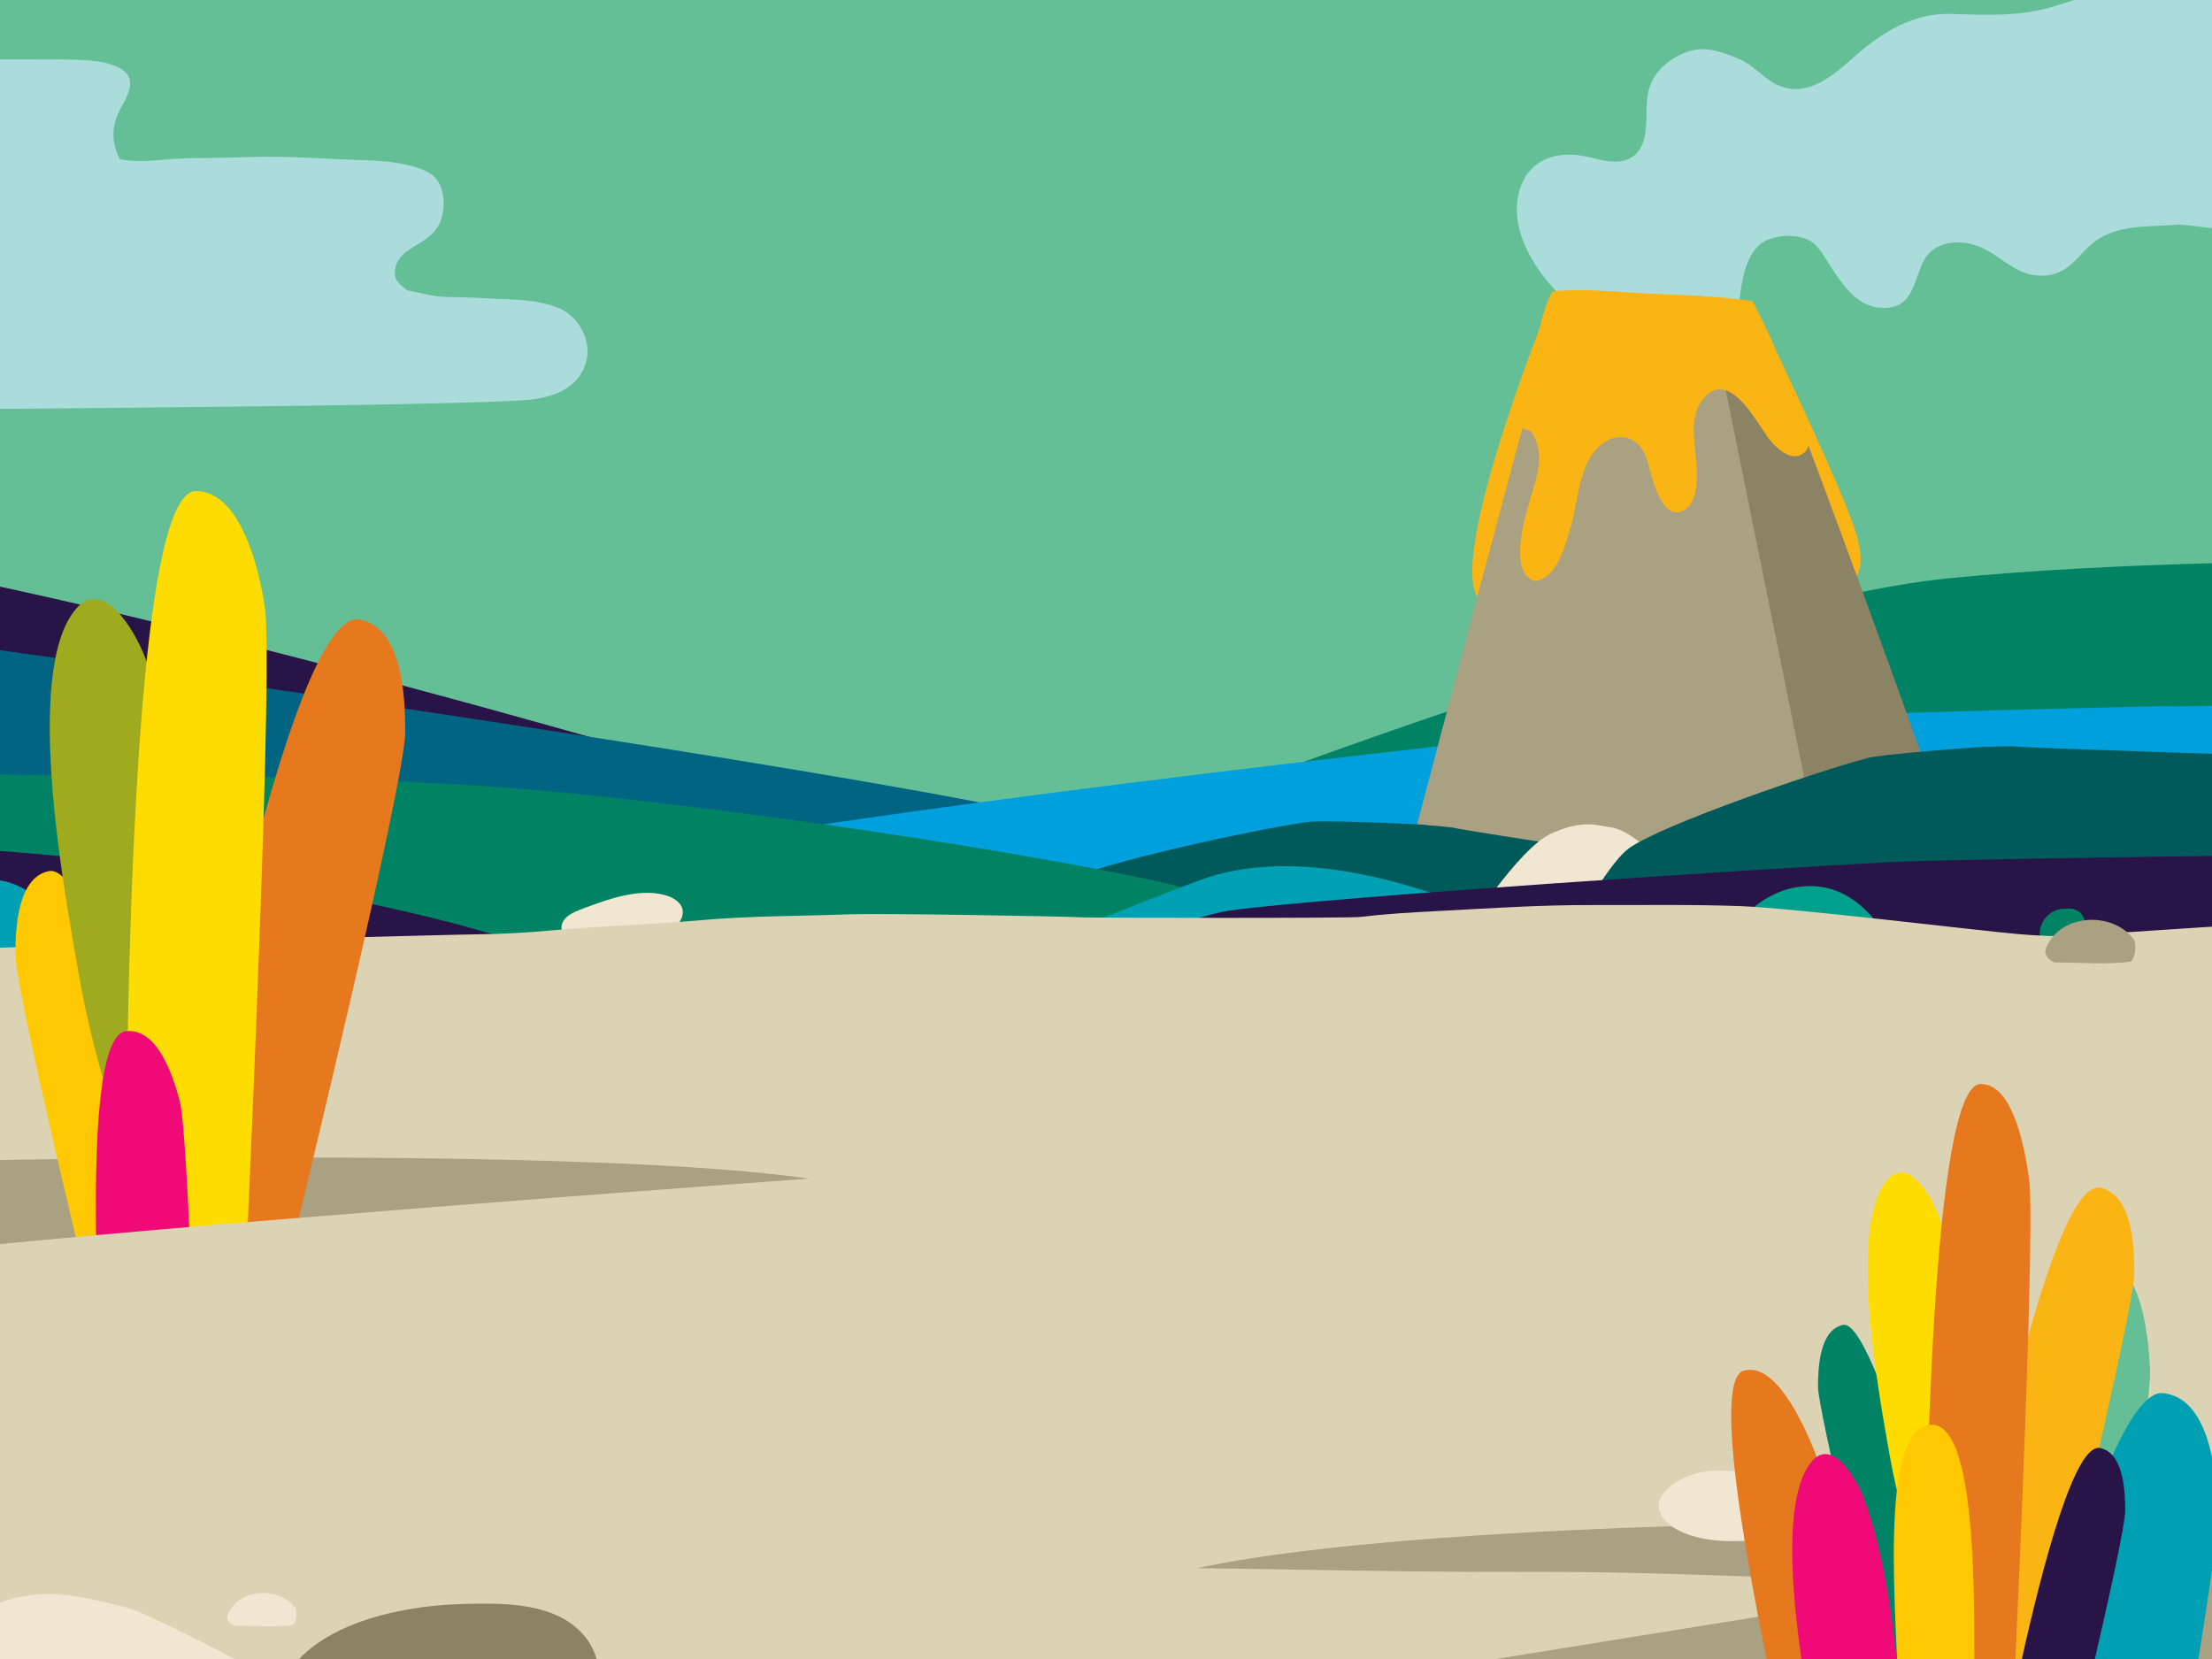
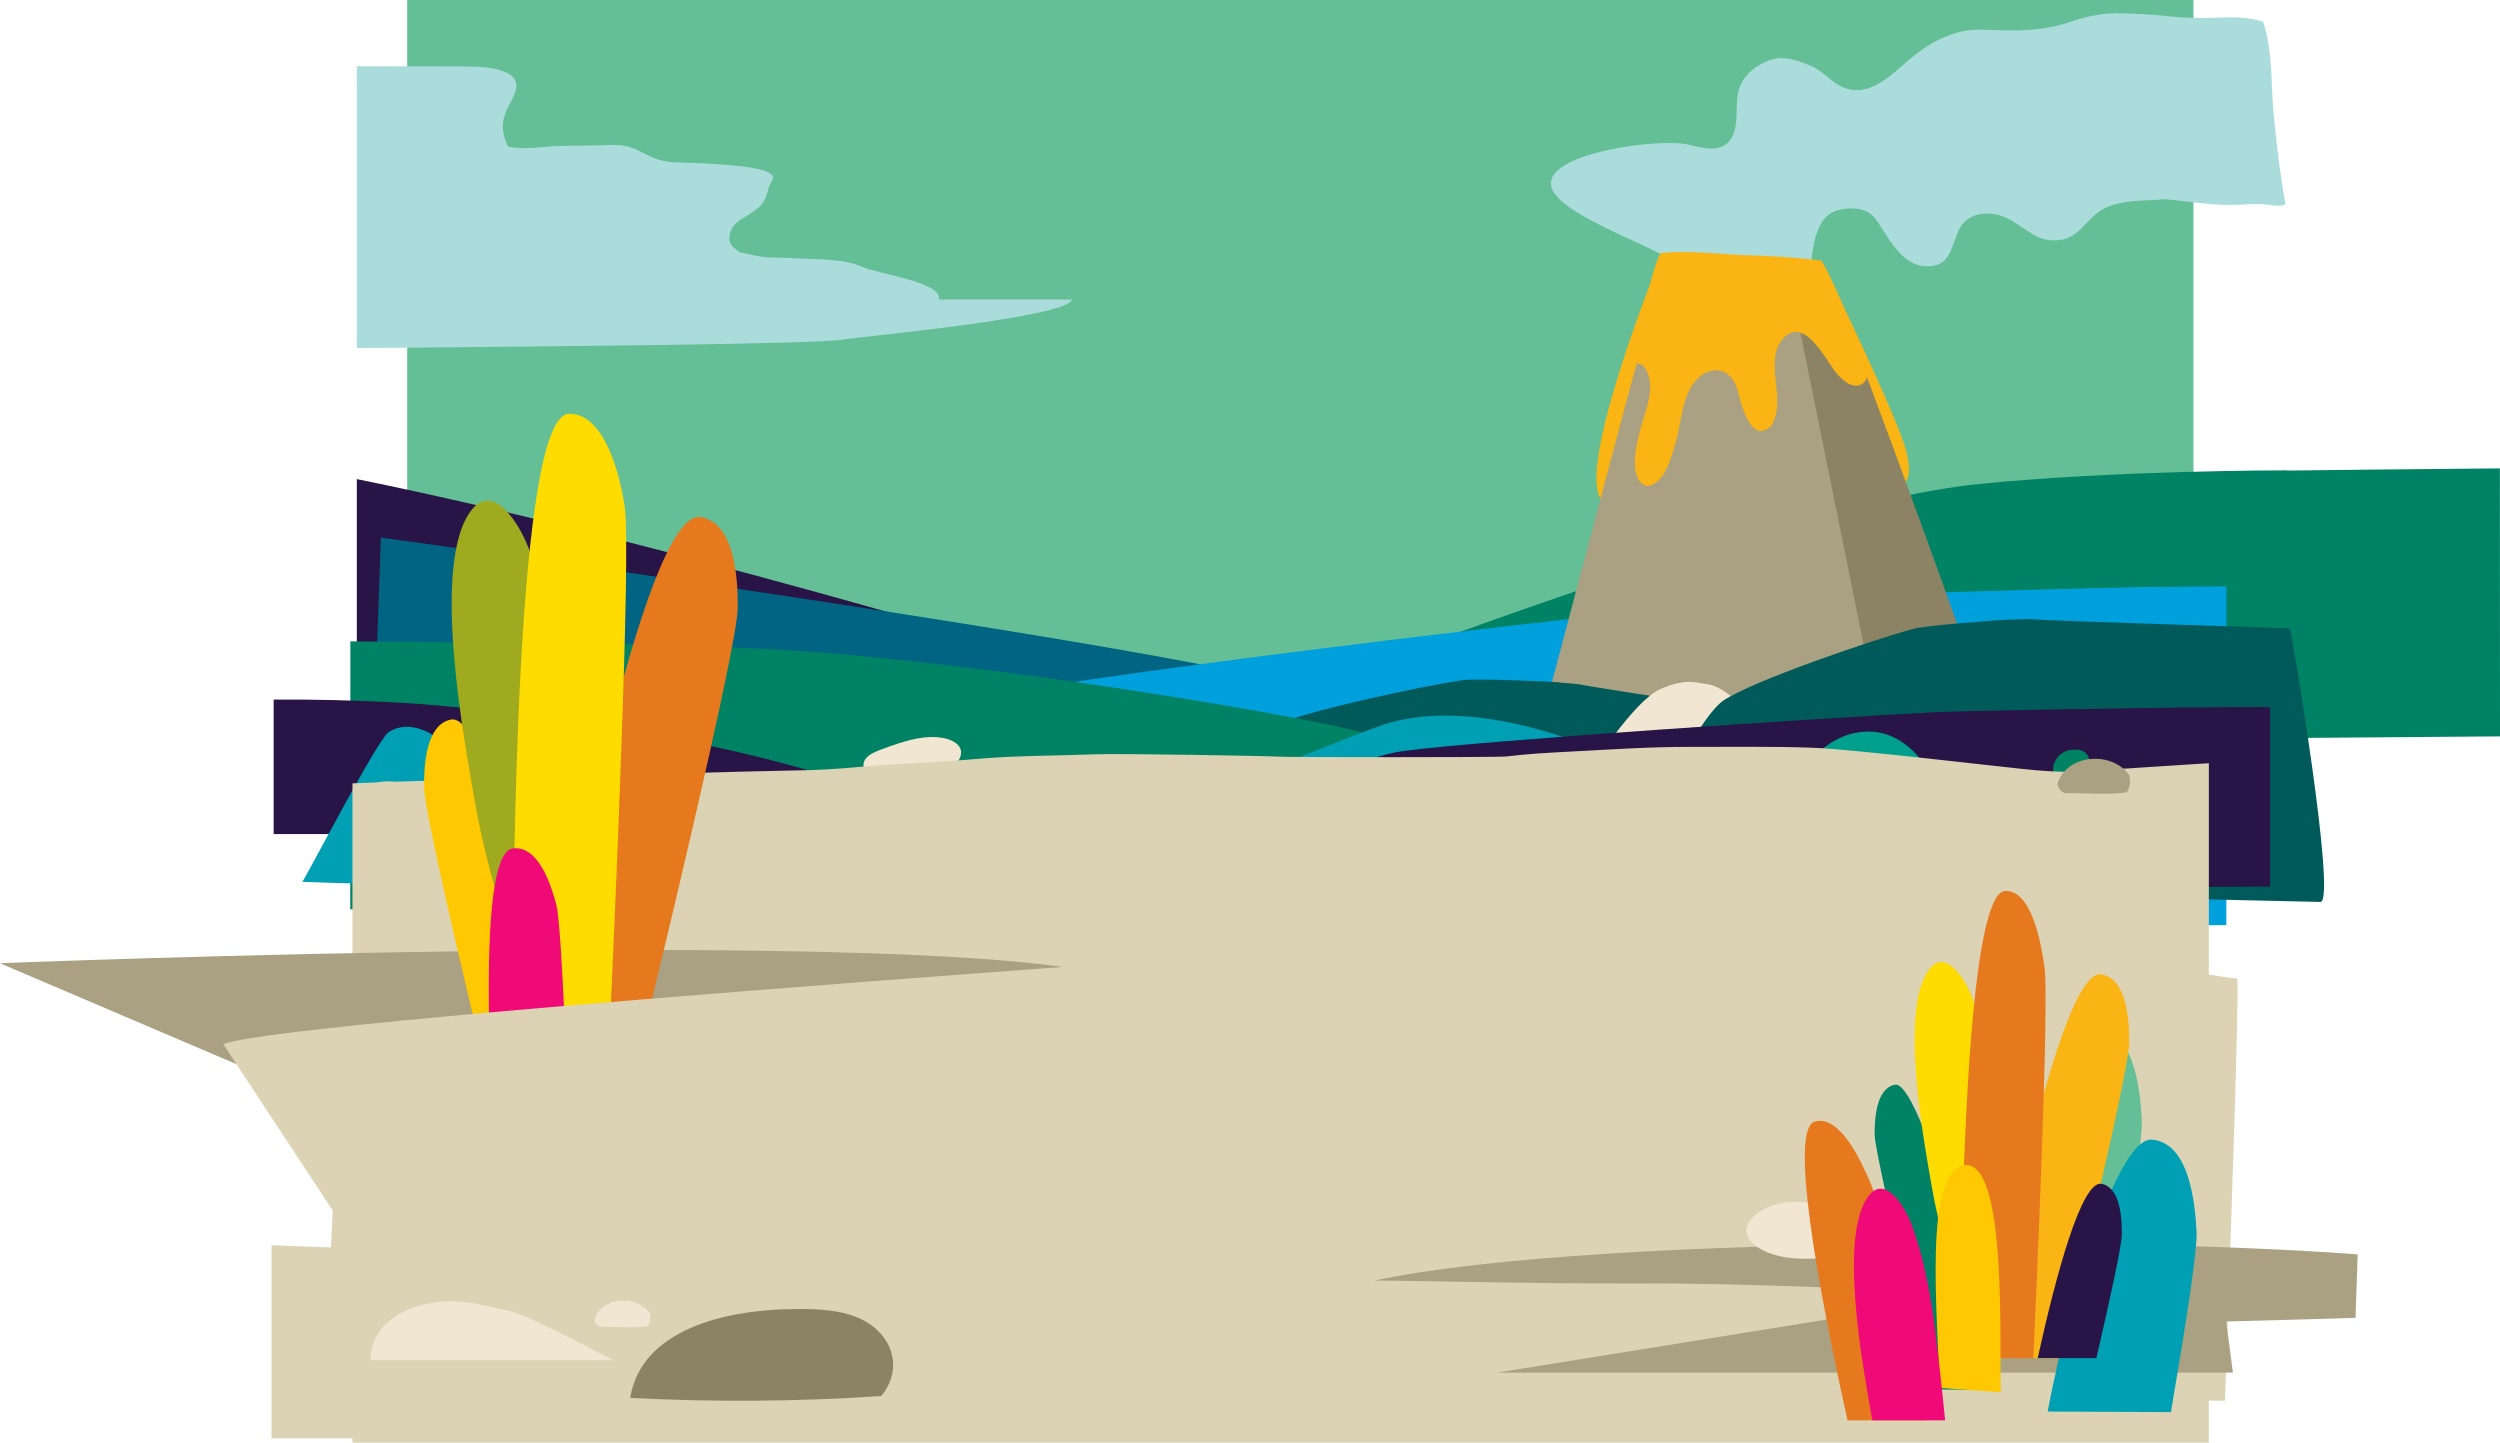
- <svg xmlns="http://www.w3.org/2000/svg" width="480px" height="360px" viewBox="0 0 480 360" version="1.1" xml:space="preserve">
-   <defs />
-   <g>
-     <g id="jurrasic" stroke="none" stroke-width="1" fill="none" fill-rule="evenodd">
-       <g id="Group" transform="translate(-111, -5)" fill-rule="nonzero">
-         <rect id="Rectangle-path" fill="#64BE96" x="109.809" y="0" width="481.663" height="283.939" />
-         <path d="M674.134,198.568 L314.635,201.296 C330.981,193.415 475.424,136.362 533.64,130.512 C570.387,126.828 615.534,126.828 616.744,126.828 L616.844,126.893 C620.386,126.804 652.658,126.503 674.104,126.303 L674.134,198.568 Z" id="Shape" fill="#008264" />
-         <path d="M96.221,129.195 L96.221,189.926 L325.851,191.26 C308.732,184.944 184.118,146.987 96.221,129.195 Z" id="Shape" fill="#281446" />
-         <path d="M340.526,182.713 C306.4,174.378 173.61,154.602 102.714,144.962 L99.762,226.679 L357.598,221.461 L373.017,190.818 C365.992,189.017 345.922,184.029 340.526,182.713 Z" id="Shape" fill="#006482" />
-         <path d="M600.345,158.103 C594.312,158.126 588.285,158.195 582.264,158.309 C582.216,158.277 582.164,158.249 582.11,158.227 C577.323,158.203 478.741,160.682 469.887,162.04 C426.794,165.96 284.783,182.648 252.204,190.404 C219.625,198.161 144.396,242.098 119.361,252.653 L600.345,249.459 L600.345,158.103 Z" id="Shape" fill="#00A0DC" />
-         <path d="M512.076,131.078 C512.076,131.078 516.338,131.078 514.095,121.875 C511.852,112.672 491.215,70.294 491.215,70.294 L479.999,75.412 L486.734,125.464 L512.076,131.078 Z" id="Shape" fill="#FAB414" />
-         <path d="M448.228,68.252 C448.228,68.252 425.43,123.894 431.517,134.443 L441.841,128.605 L452.614,93.363 L448.228,68.252 Z" id="Shape" fill="#FAB414" />
-         <path d="M474.904,226.03 L542.377,210.983 C542.377,207.287 497.761,84.556 495.465,81.705 L474.904,83.116 L474.904,226.03 Z" id="Shape" fill="#8C8264" />
-         <path d="M482.873,76.74 L444.887,85.194 C442.969,90.713 403.317,241.472 403.182,242.027 L511.799,219.595 L482.873,76.74 Z" id="Shape" fill="#AAA082" />
-         <path d="M613.102,30.755 C612.299,22.349 612.913,13.943 610.28,5.862 C606.709,4.681 602.275,4.539 598.527,4.752 C593.744,4.977 588.95,4.834 584.188,4.327 C579.678,3.85 575.147,3.599 570.611,3.577 C565.889,3.577 561.875,4.728 557.418,6.157 C549.655,8.654 542.495,8.264 534.39,8.011 C526.509,7.751 519.691,11.794 513.977,16.8 C509.308,20.897 503.275,26.7 496.439,23.294 C493.523,21.847 491.545,19.161 488.487,17.839 C485.3,16.529 481.693,15.047 478.198,15.938 C474.822,16.777 471.386,19.132 469.692,22.213 C468.069,25.165 468.405,28.04 468.257,31.257 C468.11,34.58 467.555,38.341 464.037,39.645 C461.085,40.725 457.809,39.486 454.905,38.913 C446.947,37.343 440.997,41.021 440.212,49.096 C439.427,57.172 445.684,65.932 451.428,70.766 L488.316,71.652 C488.777,66.929 489.573,58.948 494.762,56.965 C497.222,56.046 499.913,55.942 502.436,56.67 C505.11,57.532 506.049,59.415 507.525,61.699 C510.169,65.784 513.469,71.386 518.906,71.776 C526.061,72.289 525.99,66.652 528.31,61.853 C530.63,57.053 536.692,56.741 541.054,58.759 C546.06,61.085 548.97,65.406 555.092,64.769 C561.084,64.178 562.63,58.535 567.577,56.156 C572.671,53.7 578.445,54.249 583.905,53.712 C589.731,54.261 595.711,55.306 601.555,55.265 C604.424,55.265 607.305,54.905 610.162,55.064 C611.449,55.141 615.262,55.961 616.313,55.064 C614.808,47 613.881,38.901 613.102,30.755 Z" id="Shape" fill="#AADCDC" />
-         <path d="M444.072,131.096 C438.671,129.366 441.44,118.965 442.496,115.158 C444.031,109.644 446.817,103.647 443.181,98.576 L440.407,97.572 C440.359,94.827 441.617,92.059 442.242,89.426 C442.833,87.065 443.305,84.65 443.83,82.266 C444.84,77.632 445.601,72.425 447.815,68.246 C455.542,67.455 463.122,68.541 470.837,68.801 C477.602,69.025 484.497,69.391 491.209,70.288 C495.176,77.372 497.962,84.875 500.884,92.472 C501.84,94.957 505.105,100.736 502.655,103.098 C499.91,105.742 496.161,102.029 494.638,99.91 C491.882,96.138 485.925,84.609 480.424,91.799 C475.701,97.991 481.894,107.826 477.708,114.739 C472.083,120.234 469.444,108.706 468.553,105.294 C467.077,99.668 461.965,98.003 457.756,102.135 C453.547,106.268 453.506,113.587 451.9,119.142 C450.666,123.339 448.978,130.5 444.072,131.096 Z" id="Shape" fill="#FAB414" />
-         <path d="M497.041,217.234 C496.15,204.979 495.27,195.393 495.14,195.298 C494.16,195.121 427.101,185.05 426.227,184.578 C424.374,184.36 422.514,184.177 420.649,184.065 C420.653,184.045 420.653,184.025 420.649,184.005 C419.539,183.87 396.328,182.789 394.168,183.462 C383.79,184.909 349.304,192.252 341.087,196.591 C337.185,198.645 330.827,207.647 324.499,217.252 L497.041,217.234 Z" id="Shape" fill="#005A5A" />
-         <path d="M94.45,245.203 L453.948,247.93 C437.603,240.05 388.483,203.267 367.208,197.476 C354.186,193.929 293.16,182.996 234.943,177.146 C198.197,173.463 153.05,173.463 151.84,173.463 L151.739,173.527 C148.197,173.439 115.925,173.138 94.479,172.937 L94.45,245.203 Z" id="Shape" fill="#008264" />
-         <path d="M232.523,71.982 C227.494,69.751 221.703,70.058 216.343,69.727 C213.521,69.55 210.723,69.485 207.895,69.432 C204.908,69.373 202.276,68.553 199.371,67.998 C197.541,66.51 196.254,65.731 196.792,63.169 C197.181,61.286 198.303,60.188 199.844,59.161 C203.415,56.8 206.077,55.902 207.039,51.41 C207.736,48.128 207.039,43.931 203.775,42.302 C199.973,40.389 194.424,39.881 190.251,39.763 C181.656,39.521 173.097,38.748 164.478,39.096 C159.939,39.285 155.405,39.232 150.865,39.368 C146.326,39.504 141.421,40.495 136.94,39.504 C134.974,35.047 135.169,32.101 137.572,27.798 C139.313,24.657 140.588,21.511 136.598,19.586 C132.908,17.816 127.802,17.987 123.794,17.904 C123.127,17.904 110.837,17.875 96.221,17.863 L96.221,93.859 C148.168,93.411 220.186,92.838 227.505,91.545 C232.311,90.695 236.561,88.729 238.131,83.771 C239.53,79.202 236.779,73.865 232.523,71.982 Z" id="Shape" fill="#AADCDC" />
-         <path d="M372.438,195.611 C367.126,197.417 332.498,211.16 330.574,212.393 C330.574,212.393 445.967,215.085 448.087,210.44 C439.261,205.357 400.868,185.977 372.438,195.611 Z" id="Shape" fill="#00A0B4" />
-         <path d="M428.848,207.494 C428.848,207.494 440.442,189.123 447.608,185.871 C454.775,182.618 458.092,184.289 460.005,184.436 C468.511,185.08 481.846,204.767 482.673,206.319 C480.371,208.344 428.848,207.494 428.848,207.494 Z" id="Shape" fill="#F0E6D2" />
-         <path d="M617.464,169.419 C616.472,169.354 548.693,167.306 547.766,166.946 C545.901,166.946 544.035,166.981 542.17,167.093 C542.16,167.074 542.148,167.056 542.135,167.04 C541.013,167.04 517.843,168.716 515.771,169.637 C505.642,172.306 472.277,183.687 464.621,188.97 C456.965,194.253 439.285,231.72 433.406,238.916 L625.728,243.208 C630.185,242.995 617.836,169.655 617.464,169.419 Z" id="Shape" fill="#005A5A" />
-         <path d="M255.504,224.908 C229.837,202.577 137.643,191.166 108.027,189.489 C95.89,188.805 84.32,188.586 73.789,188.639 L73.789,224.908 L255.504,224.908 Z" id="Shape" fill="#281446" />
-         <path d="M104.833,197.382 C101.882,199.188 82.573,236.543 81.504,237.777 C81.504,237.777 145.807,240.469 146.987,235.823 C142.07,230.74 120.677,187.748 104.833,197.382 Z" id="Shape" fill="#00A0B4" />
-         <path d="M612.151,190.735 C610.64,190.706 609.707,190.688 609.489,190.67 C604.3,190.67 599.111,190.67 593.94,190.753 L593.84,190.717 C590.717,190.717 526.338,191.62 520.588,192.116 C492.442,193.551 399.746,199.661 378.471,202.5 C357.197,205.339 308.077,236.39 291.731,240.256 L612.151,239.075 L612.151,190.735 Z" id="Shape" fill="#281446" />
-         <path d="M502,197.364 C478.853,199.761 473.116,244.188 473.116,244.188 L531.869,240.705 C530.346,238.857 525.146,194.973 502,197.364 Z" id="Shape" fill="#00A08C" />
-         <path d="M559.242,202.181 C566.213,201.467 564.141,213.108 557.27,211.526 C550.948,210.074 553.634,202.034 559.242,202.181 Z" id="Shape" fill="#008264" />
-         <path d="M256.23,199.525 C262.216,202.128 257.859,207.087 253.739,208.917 C248.81,211.101 242.989,210.333 237.836,209.466 C236.029,209.164 232.523,208.456 232.848,205.989 C233.172,203.521 236.508,202.529 238.45,201.803 C243.745,199.832 250.64,197.488 256.23,199.525 Z" id="Shape" fill="#F0E6D2" />
-         <path d="M595.623,205.8 C586.597,206.337 573.268,207.27 573.244,207.252 C569.33,207.252 565.641,208.078 561.757,208.143 C557.565,208.214 553.372,208.072 549.195,207.718 C540.984,207.028 500.341,202.051 488.676,201.626 C477.862,201.237 467.089,201.431 456.28,201.396 C445.188,201.361 434.285,202.098 423.223,202.683 C417.603,202.978 411.977,203.273 406.387,203.964 C403.772,204.294 347.911,204.165 346.595,204.088 C341.37,203.799 301.701,203.167 295.781,203.391 C284.866,203.799 273.845,203.716 262.995,204.684 C252.239,205.64 241.419,205.918 230.658,206.898 C225.428,207.376 220.103,207.683 214.849,207.742 C213.078,207.742 195.369,208.185 173.073,208.793 C173.073,208.68 173.073,208.574 173.038,208.468 C168.947,208.739 164.938,208.846 160.836,208.781 C160.836,208.899 160.789,209.011 160.765,209.129 C142.607,209.637 122.897,210.227 106.769,210.794 C105.069,210.614 103.352,210.675 101.669,210.977 L95.04,211.231 L95.04,389.014 L595.623,389.014 L595.623,205.8 Z" id="Shape" fill="#DCD2B4" />
-         <path d="M0,259.736 C0,259.736 252.653,249.701 299.287,263.278 C345.922,276.855 96.811,301.058 96.811,301.058 L0,259.736 Z" id="Shape" fill="#AAA082" />
-         <path d="M234.353,330.91 C222.116,332.84 161.326,335.331 150.529,334.777 C154.224,327.764 175.753,320.019 189.135,318.248 C196.648,317.232 204.285,317.608 211.662,319.358 C216.018,320.402 234.943,328.124 234.353,330.91 Z" id="Shape" fill="#008264" />
-         <path d="M173.876,277.446 C176.19,267.948 198.875,174.643 198.934,163.929 C198.976,156.155 198.261,141.273 189.082,139.443 C173.35,136.314 150.712,258.556 147.312,277.446 L173.876,277.446 Z" id="Shape" fill="#E6781E" />
-         <path d="M148.953,277.446 C142.855,246.75 130.683,192.229 121.604,194.029 C114.845,195.393 114.319,206.372 114.349,212.11 C114.349,217.748 122.885,254.329 128.398,277.446 L148.953,277.446 Z" id="Shape" fill="#FFC800" />
-         <path d="M158.203,268.373 C149.726,268.136 142.766,268.089 138.268,254.825 C134.313,243.172 130.37,229.69 128.062,216.236 C125.482,201.184 115.665,150.789 127.531,137.076 C133.209,130.494 139.998,141.019 142.631,148.044 C146.686,158.864 149.313,172.182 150.966,185.381 C154.277,211.886 156.916,240.693 158.203,268.373 Z" id="Shape" fill="#A0AA1E" />
-         <path d="M164.449,277.446 C165.629,251.348 170.198,149.041 168.486,136.952 C167.134,127.412 162.813,111.468 153.481,111.569 C139.183,111.704 138.363,233.881 138.18,277.446 L164.449,277.446 Z" id="Shape" fill="#FFDC00" />
-         <path d="M152.347,277.446 C151.657,261.342 150.83,247.033 149.986,243.857 C148.516,238.349 145.145,227.972 138.292,228.78 C132.436,229.471 131.373,252.653 131.934,277.446 L152.347,277.446 Z" id="Shape" fill="#F00A78" />
-         <path d="M87.218,377.692 L599.973,377.692 C601.555,332.982 603.834,267.257 603.297,263.869 C599.554,263.869 553.38,255.297 549.195,254.943 C540.984,254.252 500.341,249.276 488.676,248.851 C477.862,248.461 467.089,248.656 456.28,248.621 C445.188,248.585 434.285,249.323 423.223,249.908 C417.603,250.203 411.977,250.498 406.387,251.189 C403.772,251.519 401.186,252.115 398.607,252.635 C396.245,253.113 77.077,274.476 60.212,281.56 L89.727,326.424 L87.218,377.692 Z" id="Shape" fill="#DCD2B4" />
-         <path d="M439.279,361.429 C439.102,360.98 438.99,360.709 438.836,360.313 L433.104,360.095 C425.59,356.099 433.653,350.06 439.598,346.819 C447.821,342.38 457.756,341.636 469.757,341.016 C481.315,340.426 492.82,340.833 500.305,345.355 C507.979,349.971 510.282,355.921 504.207,361.128 C502.041,360.915 500.075,361.583 497.985,361.128 C488.682,362.031 478.836,361.529 469.397,361.624 C459.367,361.754 449.308,361.565 439.279,361.429 Z" id="Shape" fill="#00A08C" />
-         <path d="M356.547,349.463 C319.358,365.402 635.173,355.367 635.173,355.367 L635.764,338.248 C566.107,332.935 393.737,333.525 356.547,349.463 Z" id="Shape" fill="#AAA082" />
-         <path d="M539.041,348.932 C506.45,347.94 473.588,345.939 441.109,346.087 C408.925,346.229 376.612,344.995 344.404,345.178 C328.755,345.272 312.829,345.007 297.18,344.251 C291.867,343.997 94.154,336.524 73.216,335.78 L73.216,387.834 L594.442,387.834 L594.442,352.149 C568.645,350.496 546.037,349.145 539.041,348.932 Z" id="Shape" fill="#DCD2B4" />
-         <polygon id="Shape" fill="#AAA082" points="597.984 338.838 602.116 370.124 403.772 370.124" />
-         <path d="M473.966,336.359 C466.711,331.17 473.966,325.786 479.975,324.517 C487.183,323.006 494.733,325.698 501.38,328.319 C503.706,329.239 508.156,331.176 507.047,334.387 C505.937,337.598 501.144,337.964 498.369,338.383 C490.736,339.523 480.849,340.686 473.966,336.359 Z" id="Shape" fill="#F0E6D2" />
-         <path d="M570.641,350.674 C574.584,327.569 577.783,306.991 577.553,302.203 C577.152,293.939 575.534,278.136 565.546,277.192 C557.01,276.383 544.189,315.09 537.394,350.52 L570.641,350.674 Z" id="Shape" fill="#64BE96" />
-         <path d="M585.398,380.779 C589.342,357.675 592.541,337.096 592.311,332.309 C591.91,324.045 590.292,308.242 580.304,307.298 C571.768,306.489 558.947,345.196 552.152,380.626 L585.398,380.779 Z" id="Shape" fill="#00A0B4" />
-         <path d="M555.358,366.228 C557.129,359.109 574.106,289.146 574.153,281.111 C574.153,275.285 573.645,264.122 566.762,262.753 C554.956,260.392 537.997,352.055 535.441,366.228 L555.358,366.228 Z" id="Shape" fill="#FAB414" />
-         <path d="M538.534,374.788 C533.953,351.766 517.755,291.147 510.96,292.499 C505.878,293.514 505.482,301.755 505.506,306.076 C505.53,310.397 516.521,357.326 520.653,374.658 L538.534,374.788 Z" id="Shape" fill="#008264" />
-         <path d="M565.293,366.228 C568.74,351.358 572.152,335.886 572.164,332.799 C572.164,328.496 571.792,320.255 566.709,319.222 C561.284,318.148 554.372,344.015 549.472,366.211 L565.293,366.228 Z" id="Shape" fill="#281446" />
-         <path d="M543.599,359.428 C537.241,359.251 532.023,359.215 528.646,349.269 C525.695,340.532 522.743,330.42 520.972,320.343 C519.036,309.057 511.698,271.271 520.571,260.988 C524.833,256.053 529.921,263.939 531.893,269.211 C534.933,277.328 536.905,287.31 538.144,297.209 C540.665,317.073 542.642,338.673 543.599,359.428 Z" id="Shape" fill="#FFDC00" />
-         <path d="M548.292,366.228 C549.189,346.659 552.601,269.949 551.32,260.893 C550.31,253.739 547.778,240.191 540.789,240.233 C530.069,240.333 528.735,333.537 528.593,366.205 L548.292,366.228 Z" id="Shape" fill="#E6781E" />
-         <path d="M519.473,383.005 C513.658,355.768 506.864,325.042 504.715,319.812 C501.97,313.13 496.179,300.621 489.414,302.416 C482.419,304.269 490.052,346.205 498.192,383.005 L519.473,383.005 Z" id="Shape" fill="#E6781E" />
-         <path d="M539.543,375.437 C539.024,363.365 541.42,313.36 529.939,314.175 C518.457,314.989 522.595,355.656 523.015,374.256 L539.543,375.437 Z" id="Shape" fill="#FFC800" />
-         <path d="M504.886,383.005 L524.502,383.005 C523.693,374.611 522.778,366.323 521.769,358.318 C520.529,348.424 518.558,338.436 515.518,330.326 C513.546,325.054 508.434,317.162 504.195,322.097 C495.341,332.38 502.661,370.166 504.597,381.458 C504.715,381.972 504.792,382.485 504.886,383.005 Z" id="Shape" fill="#F00A78" />
-         <path d="M165.287,366.771 C159.425,363.66 142.2,354.629 137.944,353.672 C132.902,352.539 127.696,351.034 122.507,350.892 C112.525,350.626 99.981,355.296 99.875,366.771 L165.287,366.771 Z" id="Shape" fill="#F0E6D2" />
-         <path d="M169.938,376.948 C172.89,358.259 196.219,353.454 211.709,353.053 C219.341,352.852 229.241,352.734 235.534,357.775 C241.696,362.734 242.617,370.402 237.635,376.447 C215.099,377.954 192.494,378.122 169.938,376.948 Z" id="Shape" fill="#8C8264" />
-         <path d="M175.174,354.08 C175.501,355.283 175.308,356.567 174.643,357.622 C170.381,358.176 166.013,357.745 161.863,357.769 C161.006,357.498 160.384,356.754 160.269,355.862 C162.199,349.599 171.597,348.991 175.174,354.08 Z" id="Shape" fill="#F0E6D2" />
-         <path d="M574.177,209.041 C574.478,210.623 574.525,212.069 573.486,213.669 C567.949,214.383 562.27,213.828 556.863,213.857 C555.746,213.503 554.936,212.534 554.785,211.372 C557.3,203.214 569.531,202.417 574.177,209.041 Z" id="Shape" fill="#AAA082" />
+ <svg xmlns="http://www.w3.org/2000/svg" version="1.1" width="674.134" height="389.014" viewBox="0,0,674.134,389.014">
+   <g transform="translate(111,5)">
+     <g data-paper-data="{&quot;isPaintingLayer&quot;:true}" fill-rule="nonzero" stroke="none" stroke-width="1" stroke-linecap="butt" stroke-linejoin="miter" stroke-miterlimit="10" stroke-dasharray="" stroke-dashoffset="0" style="mix-blend-mode: normal">
+       <g>
+         <path d="M-1.191,278.939v-283.939h481.663v283.939z" fill="#64be96" />
+         <path d="M563.134,193.568l-359.499,2.727c16.346,-7.881 160.789,-64.934 219.005,-70.784c36.747,-3.684 81.894,-3.684 83.104,-3.684l0.1,0.065c3.542,-0.089 35.814,-0.39 57.26,-0.59z" fill="#008264" />
+         <path d="M214.851,186.26l-229.631,-1.334v-60.731c87.897,17.792 212.512,55.749 229.631,62.065z" fill="#281446" />
+         <path d="M262.017,185.818l-15.419,30.643l-257.836,5.218l2.952,-81.717c70.896,9.64 203.686,29.415 237.812,37.75c5.395,1.316 25.466,6.305 32.491,8.105z" fill="#006482" />
+         <path d="M489.345,244.459l-480.984,3.194c25.035,-10.555 100.264,-54.492 132.843,-62.248c32.579,-7.757 174.59,-24.445 217.683,-28.364c8.855,-1.358 107.436,-3.837 112.224,-3.813c0.054,0.022 0.105,0.05 0.153,0.083c6.021,-0.114 12.048,-0.183 18.081,-0.207z" fill="#00a0dc" />
+         <path d="M375.734,120.464l-6.735,-50.052l11.216,-5.118c0,0 20.637,42.378 22.88,51.581c2.243,9.203 -2.019,9.203 -2.019,9.203z" fill="#fab414" />
+         <path d="M341.614,88.363l-10.773,35.242l-10.325,5.838c-6.086,-10.549 16.712,-66.191 16.712,-66.191z" fill="#fab414" />
+         <path d="M363.904,78.116l20.56,-1.411c2.296,2.851 46.912,125.583 46.912,129.278l-67.472,15.047z" fill="#8c8264" />
+         <path d="M400.799,214.595l-108.617,22.432c0.136,-0.555 39.787,-151.314 41.705,-156.834l37.986,-8.453z" fill="#aaa082" />
+         <path d="M505.313,50.064c-1.051,0.897 -4.864,0.077 -6.151,0c-2.857,-0.159 -5.738,0.201 -8.607,0.201c-5.844,0.041 -11.824,-1.004 -17.65,-1.553c-5.46,0.537 -11.234,-0.012 -16.328,2.444c-4.947,2.379 -6.493,8.022 -12.485,8.613c-6.122,0.638 -9.032,-3.684 -14.038,-6.009c-4.362,-2.019 -10.425,-1.706 -12.745,3.093c-2.32,4.799 -2.249,10.437 -9.404,9.923c-5.437,-0.39 -8.737,-5.992 -11.381,-10.077c-1.476,-2.284 -2.414,-4.168 -5.088,-5.029c-2.523,-0.728 -5.214,-0.624 -7.674,0.295c-5.189,1.983 -5.986,9.964 -6.446,14.687l-36.888,-0.885c-5.744,-4.835 -34.001,-13.595 -33.216,-21.67c0.785,-8.075 28.735,-11.753 36.693,-10.183c2.904,0.573 6.181,1.812 9.132,0.732c3.518,-1.305 4.073,-5.065 4.221,-8.388c0.148,-3.217 -0.189,-6.092 1.434,-9.044c1.694,-3.081 5.13,-5.437 8.506,-6.275c3.495,-0.891 7.101,0.59 10.289,1.901c3.058,1.322 5.035,4.008 7.951,5.454c6.836,3.406 12.869,-2.397 17.538,-6.493c5.714,-5.006 12.532,-9.049 20.413,-8.79c8.105,0.254 15.265,0.643 23.028,-1.854c4.457,-1.429 8.471,-2.58 13.193,-2.58c4.535,0.022 9.067,0.272 13.577,0.75c4.762,0.507 9.555,0.65 14.339,0.425c3.748,-0.213 8.182,-0.071 11.753,1.11c2.633,8.081 2.019,16.487 2.822,24.893c0.779,8.146 1.706,16.245 3.211,24.309z" fill="#aadcdc" />
+         <path d="M333.072,126.096c-5.401,-1.73 -2.633,-12.131 -1.576,-15.938c1.535,-5.513 4.321,-11.511 0.685,-16.582l-2.774,-1.004c-0.047,-2.745 1.21,-5.513 1.836,-8.146c0.59,-2.361 1.063,-4.776 1.588,-7.16c1.009,-4.634 1.771,-9.84 3.985,-14.02c7.727,-0.791 15.307,0.295 23.022,0.555c6.765,0.224 13.66,0.59 20.372,1.488c3.967,7.084 6.753,14.587 9.675,22.184c0.956,2.485 4.221,8.264 1.771,10.626c-2.745,2.645 -6.493,-1.068 -8.016,-3.188c-2.757,-3.772 -8.713,-15.301 -14.215,-8.111c-4.722,6.192 1.47,16.027 -2.715,22.939c-5.626,5.496 -8.264,-6.033 -9.156,-9.445c-1.476,-5.626 -6.588,-7.29 -10.797,-3.158c-4.209,4.132 -4.25,11.452 -5.856,17.007c-1.234,4.197 -2.922,11.358 -7.828,11.954z" fill="#fab414" />
+         <path d="M213.499,212.252c6.328,-9.604 12.686,-18.607 16.588,-20.661c8.217,-4.339 42.703,-11.682 53.081,-13.128c2.161,-0.673 25.372,0.407 26.481,0.543c0.004,0.019 0.004,0.04 0,0.059c1.865,0.112 3.725,0.295 5.578,0.514c0.874,0.472 67.933,10.543 68.913,10.72c0.13,0.094 1.009,9.681 1.901,21.936z" fill="#005a5a" />
+         <path d="M-16.521,167.937c21.446,0.201 53.718,0.502 57.26,0.59l0.1,-0.065c1.21,0 46.357,0 83.104,3.684c58.216,5.85 119.243,16.783 132.265,20.33c21.275,5.791 70.394,42.573 86.74,50.454l-359.499,-2.727z" fill="#008264" />
+         <path d="M178.131,75.771c-1.57,4.959 -56.82,9.924 -61.626,10.774c-7.32,1.293 -79.338,1.865 -131.285,2.314v-75.996c14.616,0.012 26.906,0.041 27.573,0.041c4.008,0.083 9.114,-0.089 12.804,1.682c3.99,1.924 2.715,5.071 0.974,8.211c-2.403,4.303 -2.597,7.249 -0.632,11.706c4.48,0.992 9.386,0 13.925,-0.136c4.539,-0.136 9.073,-0.083 13.613,-0.272c8.619,-0.348 9.178,4.425 17.773,4.667c4.173,0.118 20.722,0.626 24.524,2.538c3.264,1.629 0.961,1.826 0.264,5.108c-0.962,4.492 -3.624,5.39 -7.196,7.751c-1.541,1.027 -2.662,2.125 -3.052,4.008c-0.537,2.562 0.75,3.341 2.58,4.829c2.904,0.555 5.537,1.375 8.524,1.434c2.828,0.053 5.626,0.118 8.447,0.295c5.36,0.331 11.151,0.024 16.18,2.255c4.256,1.883 22.007,4.219 20.608,8.788z" fill="#aadcdc" />
+         <path d="M337.087,205.44c-2.119,4.646 -117.513,1.954 -117.513,1.954c1.924,-1.234 36.552,-14.976 41.865,-16.783c28.429,-9.634 66.823,9.746 75.648,14.829z" fill="#00a0b4" />
+         <path d="M317.848,202.494c0,0 11.594,-18.37 18.76,-21.623c7.166,-3.253 10.484,-1.582 12.397,-1.434c8.506,0.643 21.841,20.33 22.668,21.883c-2.302,2.025 -53.824,1.175 -53.824,1.175z" fill="#f0e6d2" />
+         <path d="M514.728,238.208l-192.323,-4.292c5.879,-7.196 23.559,-44.663 31.216,-49.946c7.656,-5.283 41.021,-16.664 51.15,-19.333c2.072,-0.921 25.242,-2.597 26.363,-2.597c0.014,0.016 0.026,0.034 0.035,0.053c1.865,-0.112 3.731,-0.148 5.596,-0.148c0.927,0.36 68.706,2.408 69.698,2.473c0.372,0.236 12.721,73.576 8.264,73.789z" fill="#005a5a" />
+         <path d="M-37.211,219.908v-36.269c10.531,-0.053 22.101,0.165 34.238,0.85c29.616,1.676 121.81,13.087 147.477,35.419z" fill="#281446" />
+         <path d="M35.987,230.823c-1.181,4.646 -65.483,1.954 -65.483,1.954c1.068,-1.234 20.378,-38.589 23.329,-40.395c15.844,-9.634 37.237,33.358 42.154,38.441z" fill="#00a0b4" />
+         <path d="M501.151,234.076l-320.42,1.181c16.346,-3.867 65.465,-34.917 86.74,-37.756c21.275,-2.839 113.971,-8.949 142.117,-10.384c5.75,-0.496 70.129,-1.399 73.252,-1.399l0.1,0.035c5.171,-0.083 10.36,-0.083 15.549,-0.083c0.218,0.018 1.151,0.035 2.662,0.065z" fill="#281446" />
+         <path d="M420.869,235.705l-58.754,3.483c0,0 5.738,-44.427 28.884,-46.823c23.146,-2.391 28.347,41.493 29.87,43.341z" fill="#00a08c" />
+         <path d="M448.242,197.181c6.972,-0.714 4.9,10.927 -1.972,9.345c-6.322,-1.452 -3.636,-9.492 1.972,-9.345z" fill="#008264" />
+         <path d="M145.23,194.525c5.986,2.603 1.629,7.562 -2.491,9.392c-4.929,2.184 -10.75,1.417 -15.903,0.549c-1.806,-0.301 -5.313,-1.009 -4.988,-3.477c0.325,-2.467 3.66,-3.459 5.602,-4.185c5.295,-1.972 12.19,-4.315 17.78,-2.279z" fill="#f0e6d2" />
+         <path d="M484.623,384.014h-500.583v-177.784l6.629,-0.254c1.683,-0.302 3.4,-0.363 5.1,-0.183c16.127,-0.567 35.838,-1.157 53.996,-1.665c0.024,-0.118 0.071,-0.23 0.071,-0.348c4.103,0.065 8.111,-0.041 12.202,-0.313c0.035,0.106 0.035,0.213 0.035,0.325c22.296,-0.608 40.005,-1.051 41.776,-1.051c5.254,-0.059 10.578,-0.366 15.809,-0.844c10.761,-0.98 21.582,-1.257 32.337,-2.214c10.85,-0.968 21.871,-0.885 32.786,-1.293c5.921,-0.224 45.59,0.407 50.814,0.697c1.316,0.077 57.177,0.207 59.792,-0.124c5.59,-0.691 11.216,-0.986 16.836,-1.281c11.062,-0.584 21.965,-1.322 33.057,-1.287c10.809,0.035 21.582,-0.159 32.396,0.23c11.665,0.425 52.307,5.401 60.519,6.092c4.177,0.354 8.37,0.496 12.562,0.425c3.884,-0.065 7.574,-0.891 11.487,-0.891c0.024,0.018 13.353,-0.915 22.379,-1.452z" fill="#dcd2b4" />
+         <path d="M-111,254.736c0,0 252.653,-10.035 299.287,3.542c46.634,13.577 -202.476,37.78 -202.476,37.78z" fill="#aaa082" />
+         <path d="M123.353,325.91c-12.237,1.93 -73.027,4.421 -83.824,3.867c3.695,-7.013 25.224,-14.758 38.606,-16.529c7.513,-1.016 15.149,-0.64 22.526,1.11c4.356,1.045 23.282,8.766 22.692,11.552z" fill="#008264" />
+         <path d="M36.312,272.446c3.4,-18.89 26.039,-141.131 41.77,-138.003c9.179,1.83 9.894,16.712 9.852,24.486c-0.059,10.714 -22.745,104.019 -25.059,113.517z" fill="#e6781e" />
+         <path d="M17.398,272.446c-5.513,-23.117 -14.049,-59.698 -14.049,-65.335c-0.03,-5.738 0.496,-16.718 7.255,-18.081c9.079,-1.8 21.251,52.721 27.349,83.417z" fill="#ffc800" />
+         <path d="M47.203,263.373c-8.477,-0.236 -15.437,-0.283 -19.935,-13.548c-3.955,-11.653 -7.898,-25.135 -10.206,-38.589c-2.58,-15.053 -12.397,-65.448 -0.531,-79.161c5.679,-6.582 12.467,3.943 15.1,10.968c4.055,10.82 6.682,24.138 8.335,37.337c3.312,26.505 5.95,55.312 7.237,82.992z" fill="#a0aa1e" />
+         <path d="M27.18,272.446c0.183,-43.565 1.004,-165.741 15.301,-165.877c9.333,-0.1 13.654,15.844 15.006,25.383c1.712,12.09 -2.857,114.396 -4.038,140.494z" fill="#ffdc00" />
+         <path d="M20.934,272.446c-0.561,-24.793 0.502,-47.974 6.358,-48.665c6.854,-0.809 10.224,9.569 11.694,15.077c0.844,3.176 1.671,17.485 2.361,33.589z" fill="#f00a78" />
+         <path d="M-21.273,321.424l-29.515,-44.864c16.865,-7.084 336.034,-28.447 338.395,-28.925c2.58,-0.519 5.165,-1.116 7.78,-1.446c5.59,-0.691 11.216,-0.986 16.836,-1.281c11.062,-0.584 21.965,-1.322 33.057,-1.287c10.809,0.035 21.582,-0.159 32.396,0.23c11.665,0.425 52.307,5.401 60.519,6.092c4.185,0.354 50.359,8.925 54.102,8.925c0.537,3.388 -1.741,69.113 -3.323,113.824h-512.755z" fill="#dcd2b4" />
+         <path d="M328.279,356.429c-0.177,-0.449 -0.289,-0.72 -0.443,-1.116l-5.732,-0.218c-7.515,-3.996 0.549,-10.035 6.493,-13.276c8.223,-4.439 18.158,-5.183 30.159,-5.803c11.558,-0.59 23.063,-0.183 30.549,4.339c7.674,4.616 9.976,10.567 3.902,15.773c-2.166,-0.213 -4.132,0.455 -6.222,0c-9.303,0.903 -19.15,0.401 -28.589,0.496c-10.029,0.13 -20.088,-0.059 -30.118,-0.195z" fill="#00a08c" />
+         <path d="M524.764,333.248l-0.59,17.119c0,0 -315.816,10.035 -278.626,-5.903c37.19,-15.938 209.56,-16.529 279.217,-11.216z" fill="#aaa082" />
+         <path d="M483.442,347.149v35.684h-521.226v-52.054c20.938,0.744 218.651,8.217 223.964,8.471c15.649,0.756 31.576,1.021 47.225,0.927c32.207,-0.183 64.521,1.051 96.705,0.909c32.479,-0.148 65.341,1.854 97.932,2.845c6.995,0.213 29.604,1.564 55.401,3.217z" fill="#dcd2b4" />
+         <path d="M486.984,333.838l4.132,31.286h-198.344z" fill="#aaa082" />
+         <path d="M362.966,331.359c-7.255,-5.189 0,-10.572 6.009,-11.842c7.208,-1.511 14.758,1.181 21.405,3.802c2.326,0.921 6.777,2.857 5.667,6.068c-1.11,3.211 -5.903,3.577 -8.678,3.996c-7.633,1.139 -17.52,2.302 -24.403,-2.025z" fill="#f0e6d2" />
+         <path d="M426.394,345.52c6.794,-35.43 19.616,-74.137 28.152,-73.328c9.988,0.945 11.605,16.747 12.007,25.011c0.23,4.787 -2.969,25.366 -6.913,48.47z" fill="#64be96" />
+         <path d="M441.152,375.626c6.794,-35.43 19.616,-74.137 28.152,-73.328c9.988,0.945 11.605,16.747 12.007,25.011c0.23,4.787 -2.969,25.366 -6.913,48.47z" fill="#00a0b4" />
+         <path d="M424.441,361.228c2.556,-14.173 19.516,-105.837 31.322,-103.475c6.883,1.37 7.391,12.532 7.391,18.359c-0.047,8.034 -17.025,77.998 -18.795,85.117z" fill="#fab414" />
+         <path d="M409.653,369.658c-4.132,-17.331 -15.124,-64.261 -15.147,-68.582c-0.024,-4.321 0.372,-12.562 5.454,-13.577c6.794,-1.352 22.993,59.267 27.573,82.289z" fill="#008264" />
+         <path d="M438.472,361.211c4.9,-22.196 11.812,-48.063 17.237,-46.989c5.083,1.033 5.454,9.274 5.454,13.577c-0.012,3.087 -3.424,18.559 -6.871,33.429z" fill="#281446" />
+         <path d="M432.599,354.428c-6.358,-0.177 -11.576,-0.213 -14.953,-10.159c-2.952,-8.737 -5.903,-18.849 -7.674,-28.925c-1.936,-11.287 -9.274,-49.072 -0.401,-59.356c4.262,-4.935 9.351,2.952 11.322,8.223c3.04,8.117 5.012,18.099 6.251,27.998c2.521,19.864 4.498,41.463 5.454,62.219z" fill="#ffdc00" />
+         <path d="M417.593,361.205c0.142,-32.668 1.476,-125.872 12.196,-125.972c6.989,-0.041 9.522,13.506 10.531,20.661c1.281,9.055 -2.131,85.766 -3.028,105.335z" fill="#e6781e" />
+         <path d="M387.192,378.005c-8.14,-36.8 -15.773,-78.736 -8.778,-80.589c6.765,-1.795 12.556,10.714 15.301,17.396c2.149,5.23 8.943,35.956 14.758,63.193z" fill="#e6781e" />
+         <path d="M412.015,369.256c-0.419,-18.601 -4.557,-59.267 6.924,-60.082c11.482,-0.815 9.085,49.191 9.604,61.262z" fill="#ffc800" />
+         <path d="M393.597,376.458c-1.936,-11.293 -9.256,-49.078 -0.401,-59.362c4.238,-4.935 9.351,2.957 11.322,8.229c3.04,8.111 5.012,18.099 6.251,27.992c1.009,8.005 1.924,16.293 2.733,24.687h-19.616c-0.094,-0.519 -0.171,-1.033 -0.289,-1.547z" fill="#f00a78" />
+         <path d="M-11.125,361.771c0.106,-11.476 12.65,-16.145 22.632,-15.879c5.189,0.142 10.395,1.647 15.437,2.78c4.256,0.956 21.481,9.988 27.343,13.099z" fill="#f0e6d2" />
+         <path d="M58.938,371.948c2.952,-18.689 26.281,-23.494 41.77,-23.896c7.633,-0.201 17.532,-0.319 23.825,4.722c6.163,4.959 7.084,12.627 2.102,18.672c-22.536,1.508 -45.141,1.675 -67.697,0.502z" fill="#8c8264" />
+         <path d="M64.174,349.08c0.327,1.203 0.134,2.488 -0.531,3.542c-4.262,0.555 -8.63,0.124 -12.78,0.148c-0.857,-0.271 -1.479,-1.015 -1.594,-1.907c1.93,-6.263 11.328,-6.871 14.905,-1.783z" fill="#f0e6d2" />
+         <path d="M463.177,204.041c0.301,1.582 0.348,3.028 -0.691,4.628c-5.537,0.714 -11.216,0.159 -16.623,0.189c-1.116,-0.355 -1.927,-1.324 -2.078,-2.485c2.515,-8.158 14.746,-8.955 19.392,-2.332z" fill="#aaa082" />
      </g>
    </g>
  </g>
</svg>
